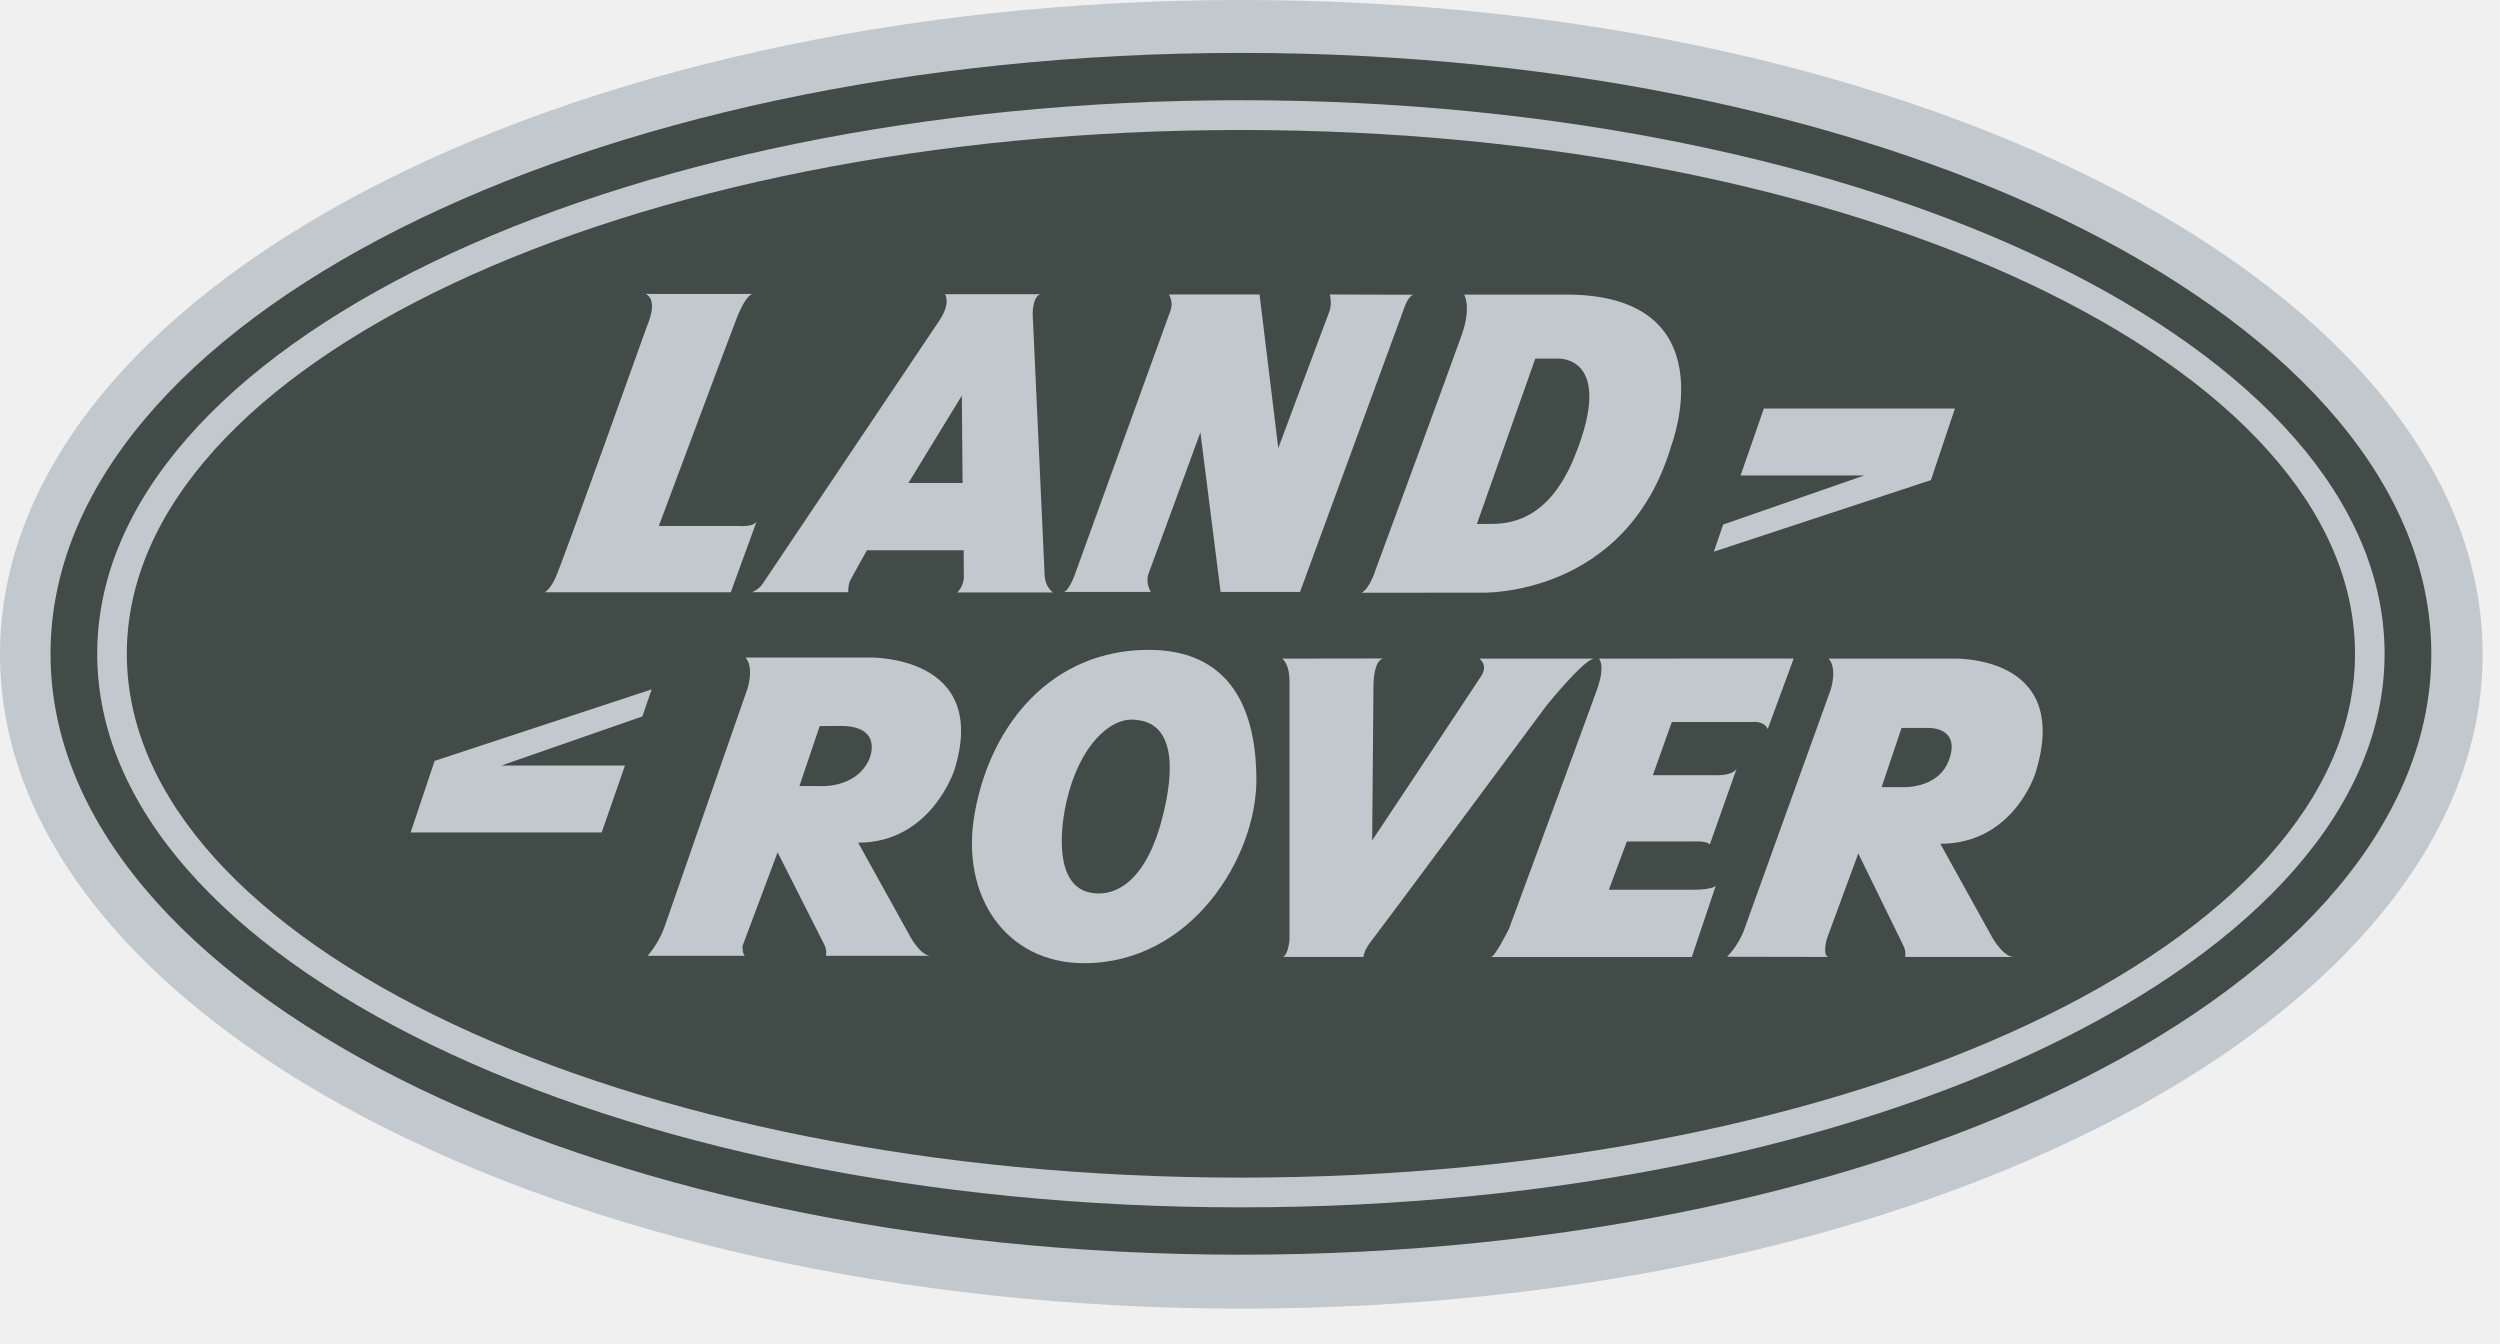
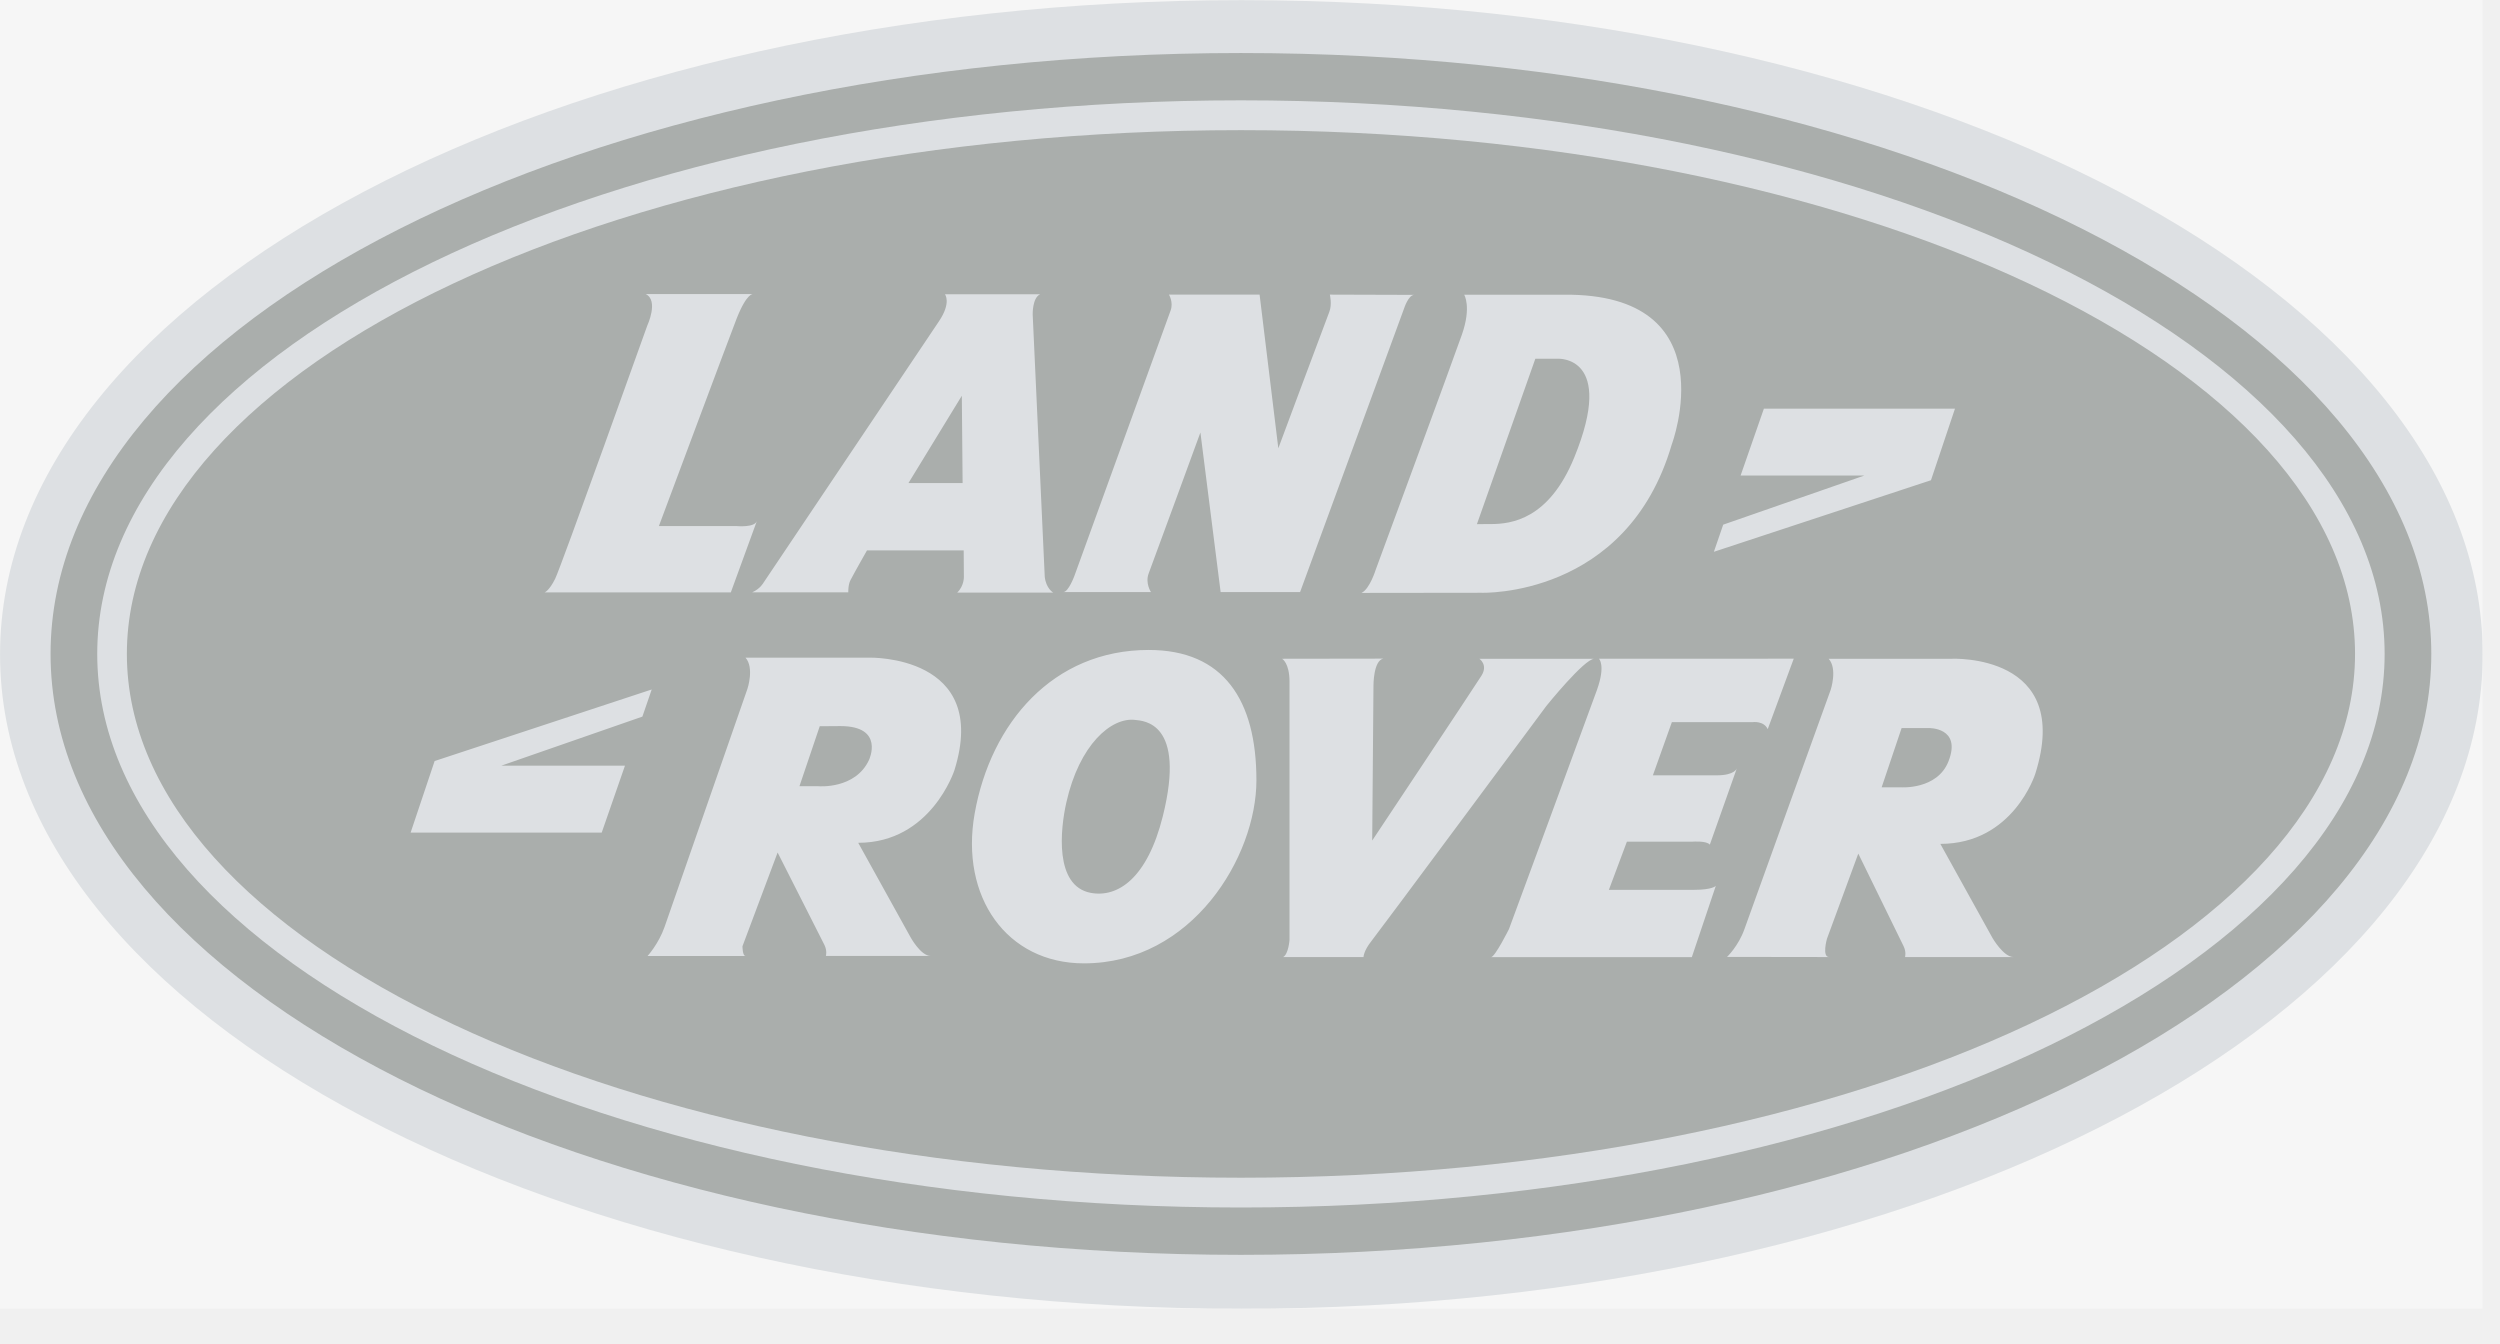
<svg xmlns="http://www.w3.org/2000/svg" width="67" height="36" viewBox="0 0 67 36" fill="none">
-   <path fill-rule="evenodd" clip-rule="evenodd" d="M66.535 17.536C66.535 27.22 51.639 35.071 33.269 35.071C14.894 35.071 0 27.22 0 17.536C0 7.851 14.894 0 33.269 0C51.639 0 66.535 7.851 66.535 17.536Z" fill="#C1C9CF" />
-   <path fill-rule="evenodd" clip-rule="evenodd" d="M65.159 17.522C65.159 26.416 50.875 33.626 33.257 33.626C15.638 33.626 1.354 26.416 1.354 17.522C1.354 8.628 15.638 1.418 33.257 1.418C50.875 1.418 65.159 8.628 65.159 17.522ZM33.257 2.686C16.329 2.686 2.605 9.328 2.605 17.521C2.605 25.715 16.329 32.357 33.257 32.357C50.184 32.357 63.907 25.715 63.907 17.521C63.907 9.328 50.184 2.686 33.257 2.686Z" fill="#414B47" />
-   <path fill-rule="evenodd" clip-rule="evenodd" d="M63.114 17.521C63.114 25.275 49.746 31.56 33.257 31.56C16.767 31.56 3.399 25.275 3.399 17.521C3.399 9.769 16.767 3.484 33.257 3.484C49.746 3.484 63.114 9.769 63.114 17.521ZM52.392 10.949H47.271L46.648 12.742H49.962L46.181 14.058L45.931 14.785L51.749 12.867L52.392 10.949ZM19.743 14.095H17.657C17.657 14.095 19.59 8.915 19.745 8.524C20.021 7.83 20.186 7.878 20.186 7.878H17.305C17.661 8.049 17.345 8.725 17.345 8.725C17.345 8.725 15.038 15.185 14.877 15.508C14.716 15.832 14.596 15.872 14.596 15.872H19.585L20.283 13.959C20.223 14.141 19.743 14.095 19.743 14.095ZM28.495 15.864H30.845C30.845 15.864 30.684 15.624 30.785 15.362C30.924 14.998 32.17 11.587 32.17 11.587L32.712 15.864H34.841L37.632 8.256C37.632 8.256 37.746 7.899 37.902 7.899L35.64 7.892C35.64 7.892 35.705 8.155 35.624 8.357C35.544 8.559 34.258 12.011 34.258 12.011L33.756 7.892H31.327C31.327 7.892 31.453 8.094 31.372 8.316C31.307 8.496 28.797 15.422 28.797 15.422C28.797 15.422 28.636 15.864 28.495 15.864ZM39.239 7.895C39.239 7.895 39.44 8.218 39.178 8.964C38.917 9.711 36.869 15.263 36.869 15.263C36.869 15.263 36.708 15.785 36.488 15.886L39.701 15.883C39.701 15.883 43.596 16.027 44.801 11.912C44.801 11.912 46.327 7.854 41.909 7.895H39.239ZM39.58 14.044C39.58 14.044 39.59 14.041 39.951 14.041C40.498 14.041 41.51 13.92 42.191 12.255C43.309 9.518 41.749 9.61 41.749 9.61H41.146L39.58 14.044ZM11.005 22.31H16.125L16.749 20.517H13.435L17.215 19.201L17.465 18.475L11.648 20.392L11.005 22.31ZM19.979 25.616C19.898 25.616 19.898 25.356 19.898 25.356L20.84 22.843C20.84 22.843 22.013 25.158 22.093 25.32C22.174 25.481 22.133 25.616 22.133 25.616H24.94C24.672 25.616 24.396 25.104 24.396 25.104L22.999 22.584C24.953 22.584 25.578 20.636 25.578 20.636C26.542 17.541 23.298 17.621 23.298 17.621H19.979C20.219 17.891 20.032 18.456 20.032 18.456C20.032 18.456 17.97 24.381 17.81 24.839C17.649 25.297 17.355 25.616 17.355 25.616H19.979ZM21.968 19.459L21.424 21.067H21.933C21.933 21.067 22.924 21.155 23.289 20.363C23.289 20.363 23.717 19.455 22.521 19.455C22.26 19.455 21.968 19.459 21.968 19.459ZM49.022 25.646C48.822 25.65 48.961 25.156 48.961 25.156L49.802 22.873C49.802 22.873 50.934 25.188 51.014 25.35C51.094 25.511 51.055 25.645 51.055 25.645H53.961C53.693 25.645 53.398 25.134 53.398 25.134L52.001 22.613C53.956 22.613 54.544 20.735 54.544 20.735C55.571 17.494 52.301 17.651 52.301 17.651H49.008C49.249 17.92 49.062 18.486 49.062 18.486C49.062 18.486 46.914 24.434 46.753 24.891C46.592 25.35 46.284 25.641 46.284 25.641L49.022 25.646ZM50.936 21.096C50.936 21.096 51.919 21.171 52.221 20.396C52.576 19.484 51.689 19.508 51.689 19.508H50.962L50.427 21.096H50.936ZM29.05 25.814C31.947 25.814 33.671 22.957 33.671 20.907C33.671 18.757 32.792 17.416 30.785 17.416C28.223 17.416 26.552 19.369 26.121 21.799C25.724 24.033 26.979 25.814 29.05 25.814ZM29.232 23.925C29.955 24.059 30.75 23.536 31.164 21.866C31.794 19.338 30.634 19.317 30.422 19.291C29.781 19.212 28.925 19.954 28.577 21.503C28.418 22.209 28.249 23.742 29.232 23.925ZM34.359 17.651C34.359 17.651 34.558 17.759 34.558 18.27V25.188C34.558 25.188 34.531 25.566 34.389 25.645H36.542C36.542 25.645 36.542 25.483 36.755 25.214C36.97 24.945 41.441 18.916 41.441 18.916C41.441 18.916 42.461 17.651 42.728 17.651H39.647C39.647 17.651 39.888 17.813 39.701 18.109C39.513 18.405 36.774 22.523 36.774 22.523L36.809 18.369C36.809 18.369 36.804 17.703 37.07 17.647L34.359 17.651ZM47.375 19.537L48.071 17.649L42.85 17.65C42.85 17.65 43.037 17.816 42.797 18.489C42.556 19.162 40.44 24.894 40.44 24.894C40.44 24.894 40.066 25.647 39.959 25.647H45.34L45.983 23.737C45.983 23.737 45.903 23.844 45.394 23.844H43.118L43.6 22.552H45.367C45.367 22.552 45.742 22.525 45.822 22.633L46.545 20.591C46.545 20.591 46.492 20.776 46.01 20.776H44.296L44.805 19.349H46.974C46.974 19.349 47.268 19.309 47.375 19.537ZM20.157 15.871H22.733C22.733 15.871 22.725 15.672 22.792 15.543C22.915 15.31 23.234 14.747 23.234 14.747H25.826L25.831 15.449C25.831 15.449 25.845 15.691 25.654 15.878H28.224C28.224 15.878 28.033 15.77 27.998 15.452L27.676 8.427C27.676 8.427 27.662 7.978 27.875 7.884H25.324C25.324 7.884 25.503 8.106 25.162 8.61C24.82 9.115 20.464 15.608 20.464 15.608C20.464 15.608 20.378 15.775 20.157 15.871ZM25.777 10.603L24.346 12.944H25.797L25.777 10.603Z" fill="#414B47" />
+   <g opacity="0.4" clip-path="url(#clip0_19_527)">
+     <rect width="66.535" height="35.076" fill="white" style="mix-blend-mode:color-burn" />
+     <path fill-rule="evenodd" clip-rule="evenodd" d="M66.536 17.539C66.536 27.224 51.64 35.075 33.27 35.075C14.895 35.075 0.001 27.224 0.001 17.539C0.001 7.855 14.895 0.004 33.27 0.004C51.64 0.004 66.536 7.855 66.536 17.539Z" fill="#C1C9CF" />
+     <path fill-rule="evenodd" clip-rule="evenodd" d="M65.159 17.525C65.159 26.419 50.875 33.63 33.257 33.63C15.638 33.63 1.355 26.419 1.355 17.525C1.355 8.631 15.638 1.421 33.257 1.421C50.875 1.421 65.159 8.631 65.159 17.525ZM33.257 2.689C16.329 2.689 2.606 9.332 2.606 17.525C2.606 25.718 16.329 32.361 33.257 32.361C50.185 32.361 63.908 25.718 63.908 17.525C63.908 9.332 50.185 2.689 33.257 2.689Z" fill="#414B47" />
+     <path fill-rule="evenodd" clip-rule="evenodd" d="M63.115 17.525C63.115 25.278 49.747 31.563 33.257 31.563C16.767 31.563 3.4 25.278 3.4 17.525C3.4 9.772 16.767 3.488 33.257 3.488C49.747 3.488 63.115 9.772 63.115 17.525ZM52.393 10.953H47.272L46.648 12.745H49.963L46.182 14.061L45.932 14.788L51.75 12.87L52.393 10.953ZM19.744 14.099H17.658C17.658 14.099 19.591 8.919 19.746 8.527C20.022 7.833 20.186 7.881 20.186 7.881H17.305C17.662 8.053 17.346 8.729 17.346 8.729C17.346 8.729 15.038 15.189 14.878 15.512C14.717 15.835 14.597 15.876 14.597 15.876H19.586L20.284 13.963C20.224 14.145 19.744 14.099 19.744 14.099ZM28.495 15.868H30.846C30.846 15.868 30.685 15.628 30.785 15.366C30.924 15.002 32.171 11.59 32.171 11.59L32.713 15.868H34.842L37.632 8.259C37.632 8.259 37.747 7.903 37.902 7.903L35.64 7.896C35.64 7.896 35.705 8.158 35.625 8.36C35.545 8.562 34.259 12.014 34.259 12.014L33.757 7.896H31.328C31.328 7.896 31.453 8.098 31.373 8.32C31.307 8.5 28.797 15.426 28.797 15.426C28.797 15.426 28.637 15.868 28.495 15.868ZM39.24 7.898C39.24 7.898 39.441 8.221 39.179 8.968C38.918 9.715 36.87 15.266 36.87 15.266C36.87 15.266 36.709 15.789 36.488 15.89L39.701 15.886C39.701 15.886 43.597 16.031 44.802 11.915C44.802 11.915 46.328 7.857 41.91 7.898H39.24ZM39.581 14.048C39.581 14.048 39.591 14.045 39.952 14.045C40.499 14.045 41.511 13.924 42.191 12.258C43.309 9.521 41.749 9.614 41.749 9.614H41.147L39.581 14.048ZM11.005 22.313H16.126L16.749 20.52H13.435L17.216 19.205L17.466 18.478L11.648 20.396L11.005 22.313ZM19.979 25.62C19.898 25.62 19.898 25.36 19.898 25.36L20.84 22.847C20.84 22.847 22.013 25.162 22.094 25.323C22.174 25.485 22.134 25.619 22.134 25.619H24.941C24.673 25.619 24.397 25.108 24.397 25.108L23 22.587C24.954 22.587 25.579 20.64 25.579 20.64C26.543 17.544 23.299 17.625 23.299 17.625H19.979C20.22 17.894 20.032 18.459 20.032 18.459C20.032 18.459 17.971 24.385 17.81 24.843C17.649 25.3 17.355 25.62 17.355 25.62H19.979ZM21.969 19.463L21.425 21.071H21.933C21.933 21.071 22.924 21.159 23.29 20.366C23.29 20.366 23.718 19.459 22.522 19.459C22.26 19.459 21.969 19.463 21.969 19.463ZM49.023 25.649C48.822 25.654 48.962 25.16 48.962 25.16L49.802 22.876C49.802 22.876 50.935 25.191 51.014 25.353C51.095 25.515 51.055 25.649 51.055 25.649H53.962C53.694 25.649 53.399 25.138 53.399 25.138L52.001 22.616C53.957 22.616 54.545 20.739 54.545 20.739C55.572 17.498 52.302 17.655 52.302 17.655H49.008C49.25 17.924 49.062 18.489 49.062 18.489C49.062 18.489 46.915 24.437 46.753 24.895C46.593 25.353 46.285 25.645 46.285 25.645L49.023 25.649ZM50.937 21.1C50.937 21.1 51.92 21.175 52.221 20.4C52.576 19.488 51.69 19.512 51.69 19.512H50.963L50.428 21.1H50.937ZM29.05 25.818C31.948 25.818 33.672 22.961 33.672 20.911C33.672 18.761 32.793 17.419 30.785 17.419C28.224 17.419 26.553 19.373 26.121 21.802C25.725 24.036 26.98 25.818 29.05 25.818ZM29.233 23.929C29.956 24.063 30.75 23.54 31.165 21.869C31.794 19.341 30.634 19.32 30.423 19.294C29.782 19.215 28.925 19.958 28.578 21.506C28.418 22.213 28.25 23.745 29.233 23.929ZM34.36 17.655C34.36 17.655 34.559 17.762 34.559 18.273V25.191C34.559 25.191 34.532 25.57 34.389 25.649H36.542C36.542 25.649 36.542 25.487 36.756 25.218C36.97 24.949 41.442 18.92 41.442 18.92C41.442 18.92 42.461 17.655 42.728 17.655H39.647C39.647 17.655 39.889 17.816 39.701 18.112C39.514 18.409 36.775 22.527 36.775 22.527L36.809 18.373C36.809 18.373 36.805 17.707 37.071 17.651L34.36 17.655ZM47.375 19.541L48.072 17.653L42.851 17.654C42.851 17.654 43.038 17.82 42.798 18.492C42.556 19.166 40.441 24.898 40.441 24.898C40.441 24.898 40.066 25.651 39.96 25.651H45.341L45.984 23.74C45.984 23.74 45.904 23.848 45.395 23.848H43.118L43.601 22.556H45.367C45.367 22.556 45.743 22.529 45.823 22.637L46.546 20.594C46.546 20.594 46.493 20.779 46.01 20.779H44.297L44.806 19.353H46.974C46.974 19.353 47.269 19.312 47.375 19.541ZM20.158 15.875H22.734C22.734 15.875 22.726 15.676 22.793 15.547C22.915 15.313 23.235 14.751 23.235 14.751H25.827L25.832 15.453C25.832 15.453 25.845 15.695 25.654 15.881H28.225C28.225 15.881 28.034 15.774 27.999 15.456L27.676 8.431C27.676 8.431 27.663 7.982 27.875 7.887H25.325C25.325 7.887 25.504 8.109 25.162 8.614C24.821 9.119 20.465 15.612 20.465 15.612C20.465 15.612 20.378 15.779 20.158 15.875ZM25.777 10.606L24.346 12.947H25.798L25.777 10.606Z" fill="#414B47" />
+   </g>
+   <defs>
+     <clipPath id="clip0_19_527">
+       <rect width="66.535" height="35.076" fill="white" />
+     </clipPath>
+   </defs>
</svg>
